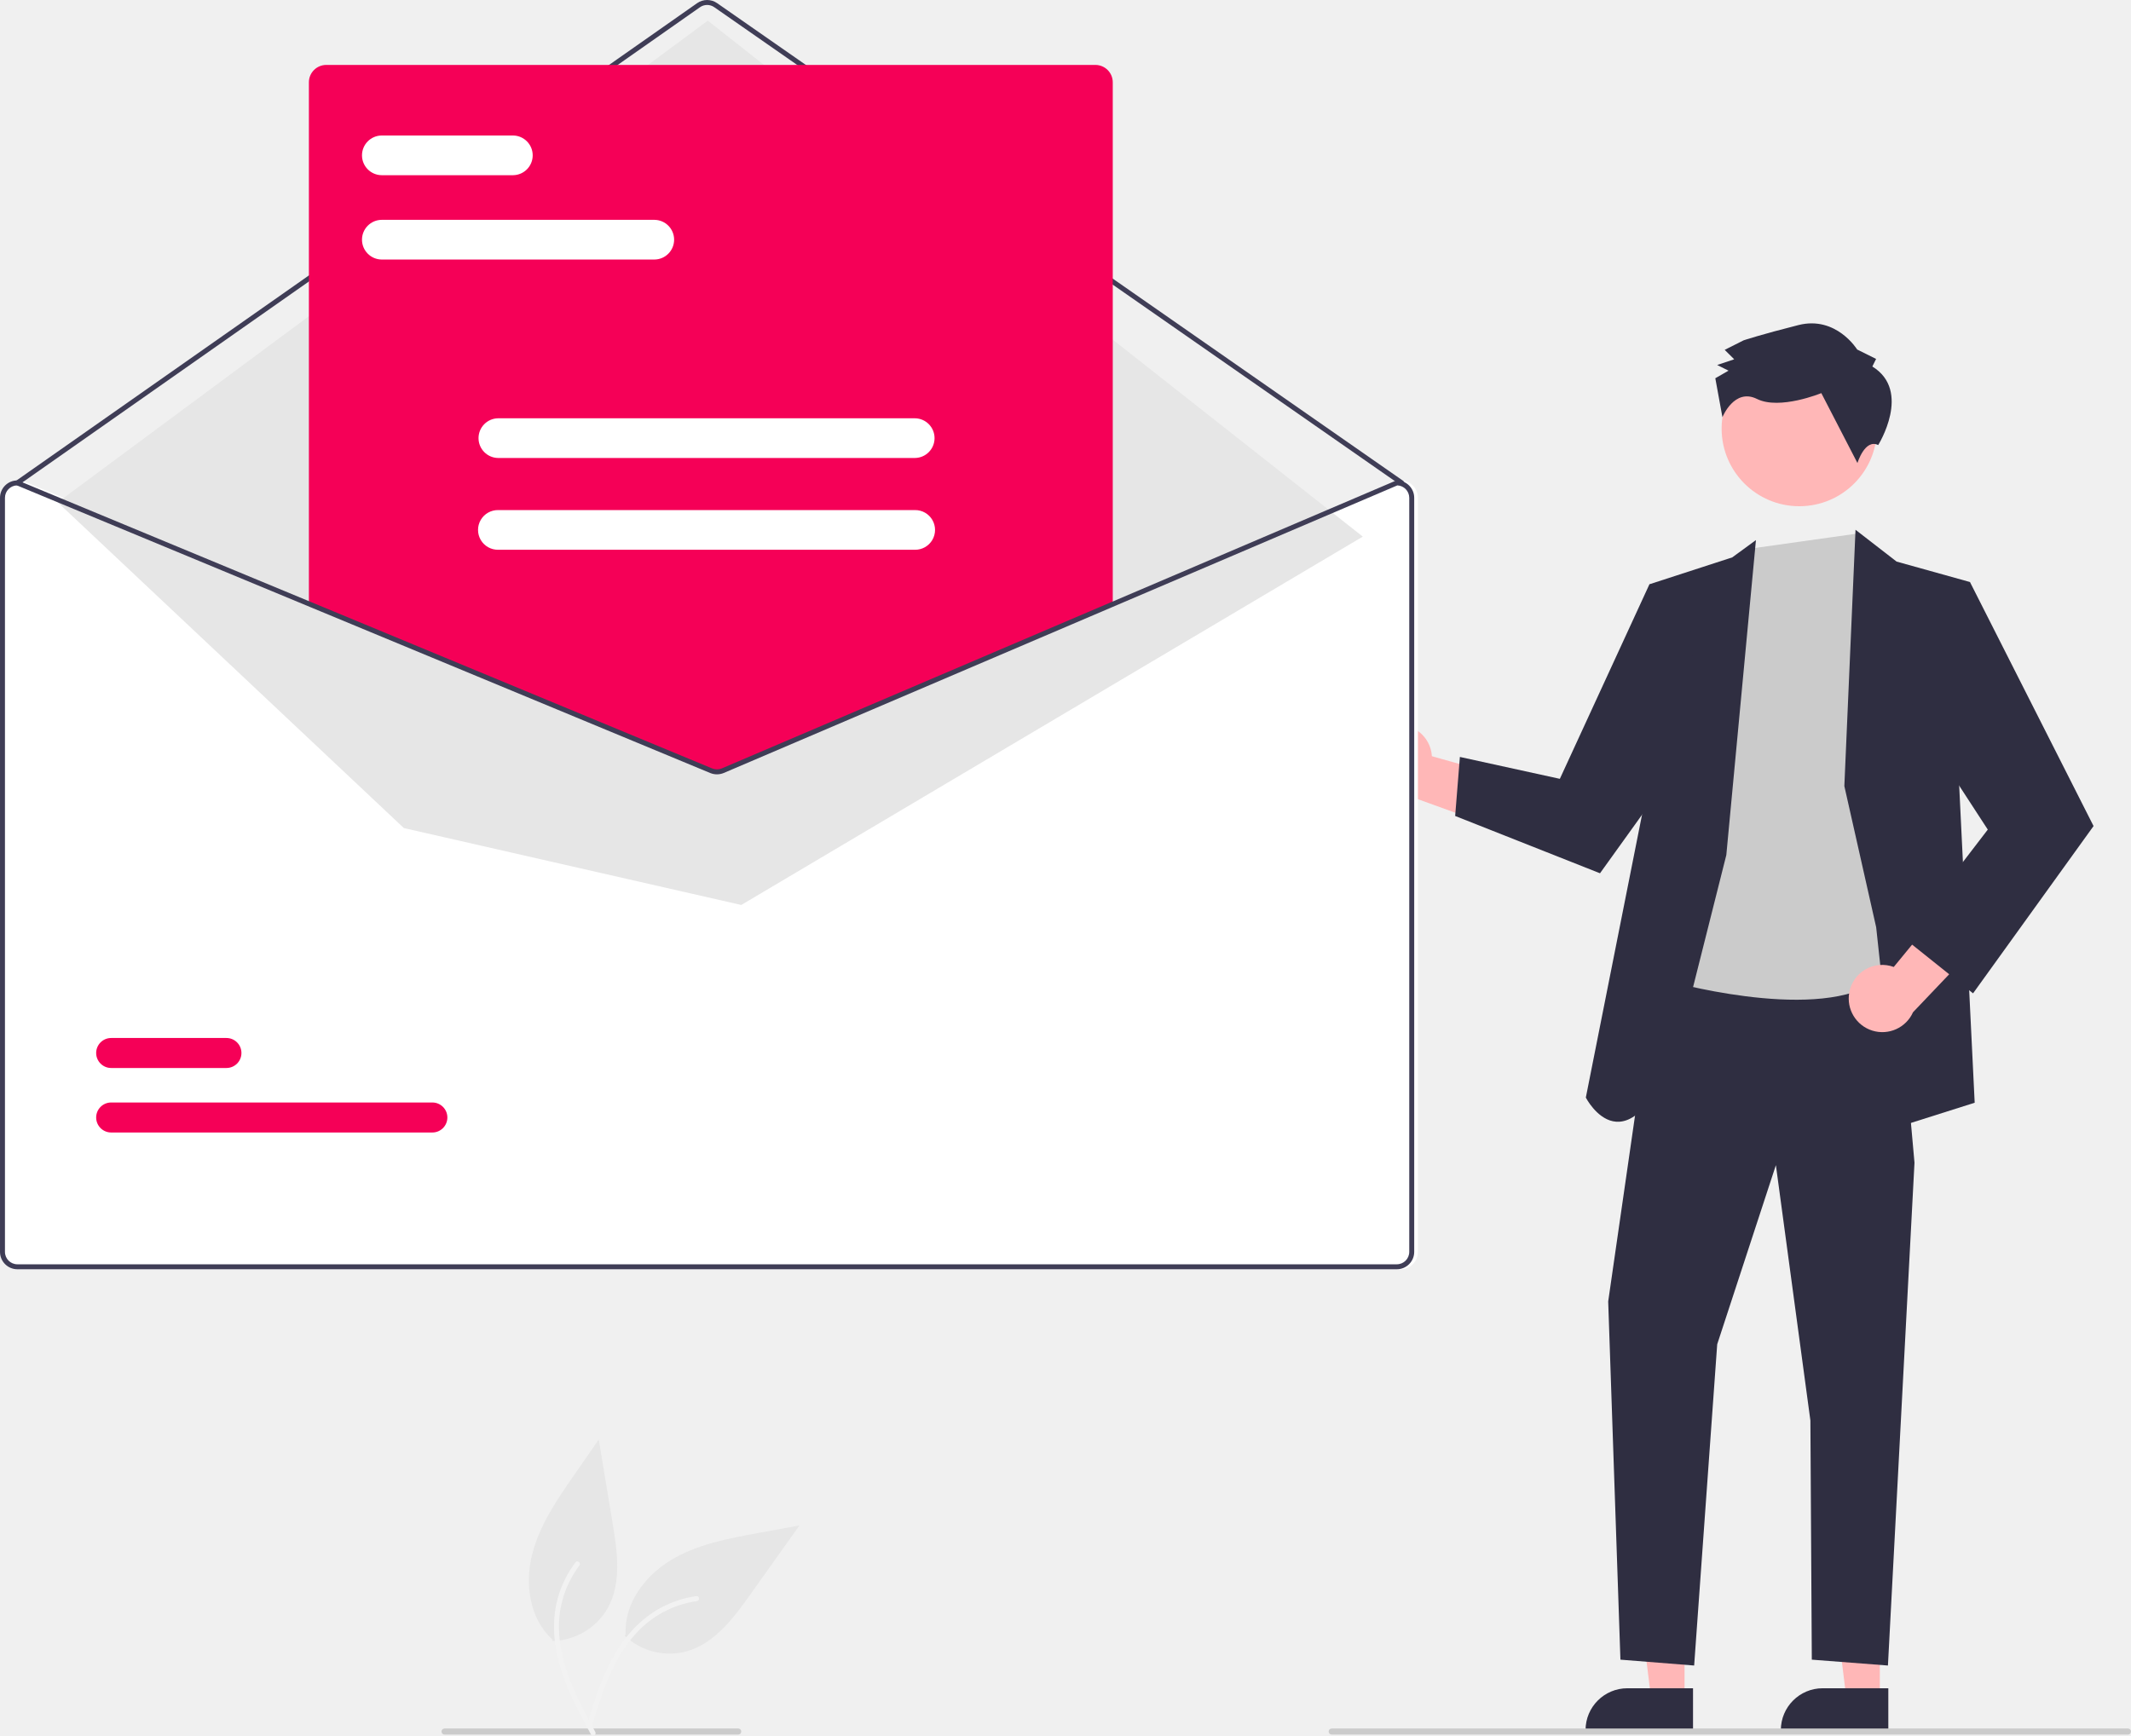
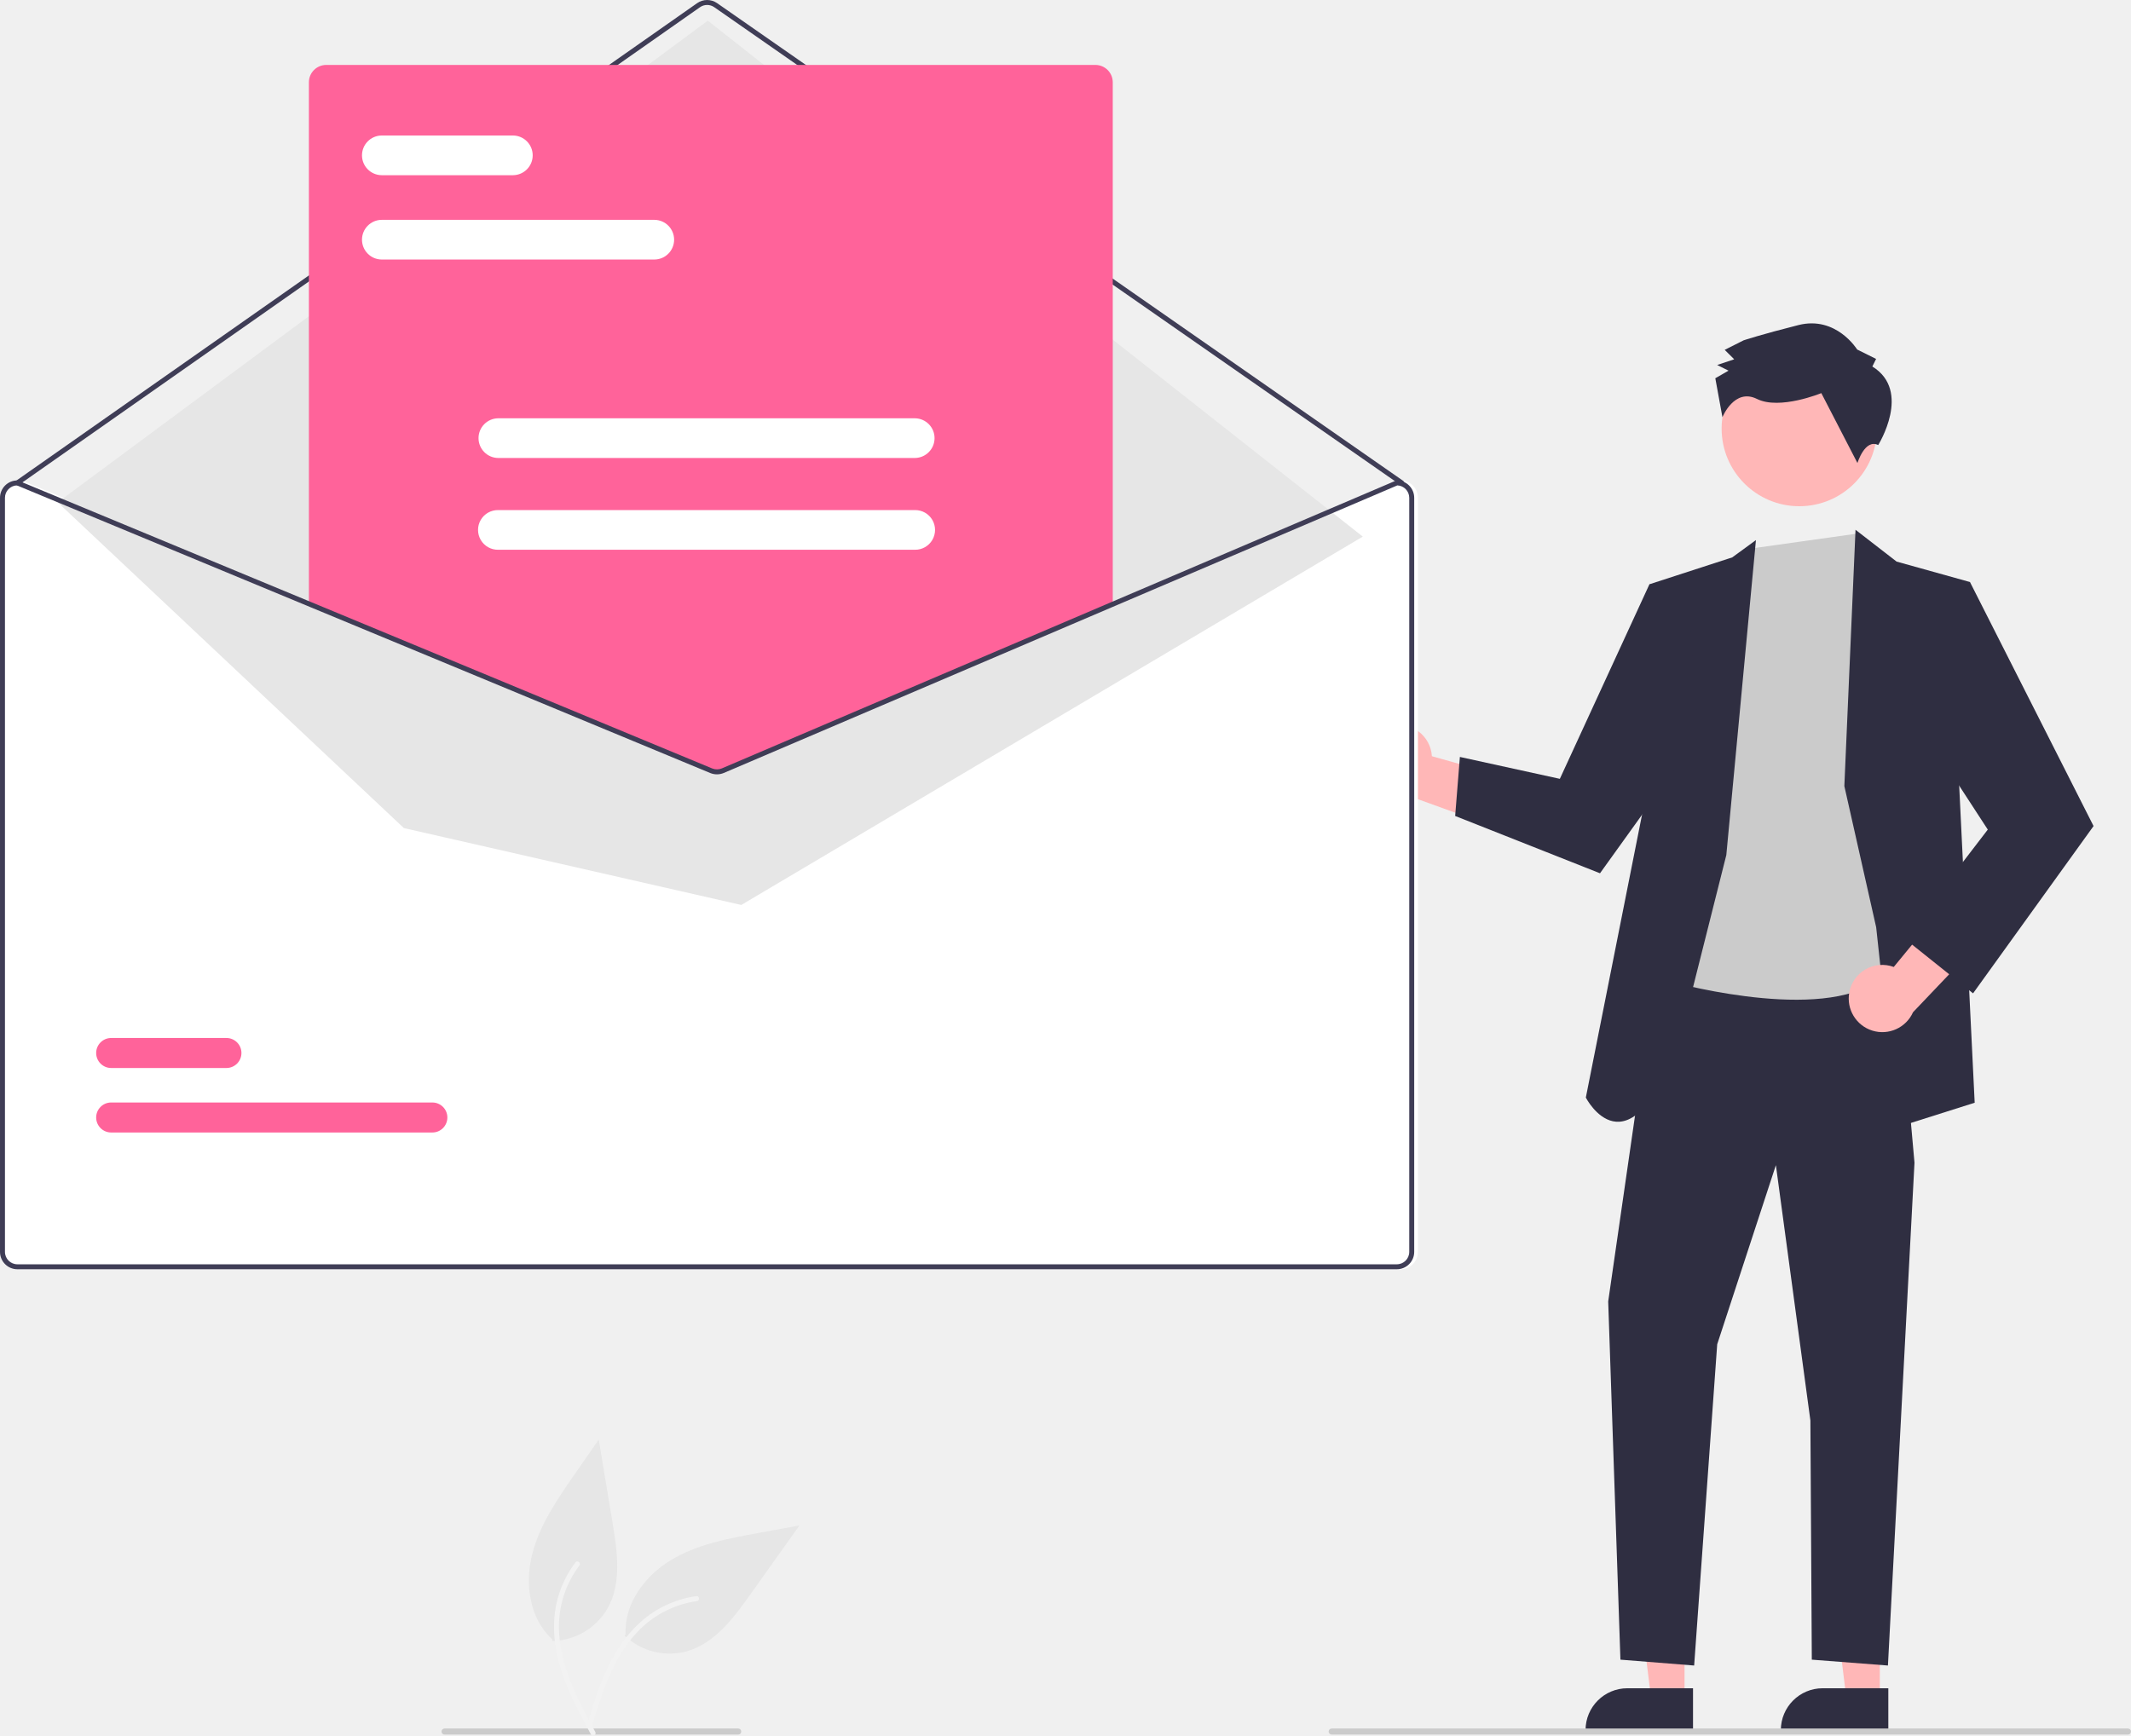
<svg xmlns="http://www.w3.org/2000/svg" id="fd4b094b-ee9e-4f03-aa69-b33fd461c42b" data-name="Layer 1" width="703.817" height="573.37" viewBox="0 0 703.817 573.37">
  <path id="e77d6775-0d6e-4379-8bfc-a6b010ad5ee5" data-name="Path 461" d="M454.389,703.636a21.574,21.574,0,0,0,20.509,5.179c9.164-2.601,15.383-10.869,20.903-18.633l16.334-22.959-13.765,2.524c-9.899,1.815-20.044,3.72-28.665,8.914s-15.526,14.466-14.98,24.515" transform="translate(-248.0914 -163.3148)" fill="#e6e6e6" />
  <path id="a925376f-81ed-452b-bc21-27b5ed1cb659" data-name="Path 462" d="M441.594,734.564c2.414-8.231,4.842-16.575,9.104-24.077,3.785-6.662,8.958-12.507,15.781-16.142a35.246,35.246,0,0,1,11.605-3.775c1.058-.149,1.231,1.498.177,1.647a33.507,33.507,0,0,0-18.638,9.166c-5.637,5.515-9.334,12.626-12.068,19.944-1.655,4.425-2.991,8.958-4.32,13.49a.854.854,0,0,1-.946.693.833.833,0,0,1-.693-.946Z" transform="translate(-248.0914 -163.3148)" fill="#f2f2f2" />
  <path d="M707.405,403.053a11.039,11.039,0,0,1,13.605,10.07l37.764,10.616-15.409,13.346-33.499-12.127a11.099,11.099,0,0,1-2.461-21.905Z" transform="translate(-248.0914 -163.3148)" fill="#ffb7b7" />
  <polygon points="556.357 561.294 545.349 561.293 540.112 518.835 556.359 518.836 556.357 561.294" fill="#ffb7b7" />
  <path d="M807.255,735.279l-35.494-.001v-.449A13.816,13.816,0,0,1,785.577,721.014h.001l21.678.001Z" transform="translate(-248.0914 -163.3148)" fill="#2f2e41" />
  <polygon points="620.859 561.294 609.851 561.293 604.614 518.835 620.86 518.836 620.859 561.294" fill="#ffb7b7" />
  <path d="M871.757,735.279l-35.494-.001v-.449a13.816,13.816,0,0,1,13.815-13.815h.001l21.678.001Z" transform="translate(-248.0914 -163.3148)" fill="#2f2e41" />
  <polygon points="547.363 317.603 531.148 429.917 535.188 548.251 559.537 550.19 567.151 444.067 586.533 384.893 597.928 469.245 598.396 548.251 623.539 550.19 632.308 384.09 625.858 311.854 547.363 317.603" fill="#2f2e41" />
  <circle cx="594.261" cy="141.578" r="25.651" fill="#ffb7b7" />
  <path d="M826.542,344.496,798.223,487.162s47.678,13.684,68.565,1.051,11.527-51.631,11.527-51.631l-3.825-66.358-7.069-16.781-5.998-13.852Z" transform="translate(-248.0914 -163.3148)" fill="#cbcbcb" />
  <path d="M818.253,445.764l9.783-104.037-7.823,5.712L792.858,356.322l-1.872,73.246L771.851,525.888s13.677,26.688,30.627-17.464Z" transform="translate(-248.0914 -163.3148)" fill="#2f2e41" />
  <polygon points="557.931 203.962 544.767 193.007 515.18 257.279 482.164 250.047 480.604 269.546 528.44 288.477 561.038 243.095 557.931 203.962" fill="#2f2e41" />
  <polygon points="609.144 259.677 612.831 175.005 626.399 185.512 650.63 192.266 647.077 259.677 652.19 364.277 626.786 372.323 619.655 306.32 609.144 259.677" fill="#2f2e41" />
  <path d="M858.866,491.152a11.039,11.039,0,0,1,14.688-8.412l24.896-30.315,6.029,19.473L879.913,497.7a11.099,11.099,0,0,1-21.047-6.548Z" transform="translate(-248.0914 -163.3148)" fill="#ffb7b7" />
  <polygon points="634.407 201.665 650.63 192.266 691.451 272.878 651.652 328.143 628.952 309.993 656.516 274.048 631.394 235.44 634.407 201.665" fill="#2f2e41" />
  <path d="M866.478,284.385l1.244-2.503-6.257-3.109s-6.903-11.232-19.394-8.075-18.111,5.045-18.111,5.045l-6.242,3.141,3.133,3.117-5.62,1.889,3.754,1.865-4.368,2.511,2.352,12.871s3.906-9.762,11.415-6.032,21.243-1.929,21.243-1.929l11.932,23.093s2.462-8.095,6.851-5.937C868.41,310.334,879.623,292.477,866.478,284.385Z" transform="translate(-248.0914 -163.3148)" fill="#2f2e41" />
  <path d="M710.664,322.019h-.164l-94.071,40.169-128.709,54.96a4.151,4.151,0,0,1-3.18.016L351.75,362.073l-96.382-39.989-.147-.066h-.164a5.742,5.742,0,0,0-5.736,5.736V576.864a5.742,5.742,0,0,0,5.736,5.736H710.664a5.742,5.742,0,0,0,5.736-5.736V327.755A5.742,5.742,0,0,0,710.664,322.019Z" transform="translate(-248.0914 -163.3148)" fill="#fff" />
  <path d="M711.073,323.658a.817.817,0,0,1-.468-.147L483.982,165.685a4.11,4.11,0,0,0-4.694.008L254.298,323.51a.82.82,0,0,1-.941-1.342L478.347,164.351a5.754,5.754,0,0,1,6.572-.011L711.542,322.166a.82.82,0,0,1-.469,1.492Z" transform="translate(-248.0914 -163.3148)" fill="#3f3d56" />
  <polygon points="19.063 165.938 233.765 6.817 450.097 177.26 244.827 298.946 133.384 273.544 19.063 165.938" fill="#e6e6e6" />
-   <path d="M390.883,537.422H284.815a4.955,4.955,0,1,1-.015-9.911H390.883a4.955,4.955,0,1,1,.015,9.911Z" transform="translate(-248.0914 -163.3148)" fill="#f50057" />
-   <path d="M322.869,516.116H284.815a4.955,4.955,0,1,1-.015-9.911h38.07a4.955,4.955,0,0,1,.015,9.911h-.015Z" transform="translate(-248.0914 -163.3148)" fill="#f50057" />
-   <path d="M484.876,417.881a6.199,6.199,0,0,1-2.351-.461L350.111,362.478V190.499a5.743,5.743,0,0,1,5.736-5.736H609.873a5.743,5.743,0,0,1,5.736,5.736V362.598l-.249.106-128.062,54.689A6.241,6.241,0,0,1,484.876,417.881Z" transform="translate(-248.0914 -163.3148)" fill="#f50057" />
+   <path d="M390.883,537.422H284.815a4.955,4.955,0,1,1-.015-9.911H390.883a4.955,4.955,0,1,1,.015,9.911Z" transform="translate(-248.0914 -163.3148)" fill="#ff639a" />
+   <path d="M322.869,516.116H284.815a4.955,4.955,0,1,1-.015-9.911h38.07a4.955,4.955,0,0,1,.015,9.911h-.015Z" transform="translate(-248.0914 -163.3148)" fill="#ff639a" />
+   <path d="M484.876,417.881a6.199,6.199,0,0,1-2.351-.461L350.111,362.478V190.499a5.743,5.743,0,0,1,5.736-5.736H609.873a5.743,5.743,0,0,1,5.736,5.736V362.598l-.249.106-128.062,54.689A6.241,6.241,0,0,1,484.876,417.881Z" transform="translate(-248.0914 -163.3148)" fill="#ff639a" />
  <path d="M709.435,322.019h-.164l-94.071,40.169-128.709,54.96a4.151,4.151,0,0,1-3.18.016l-132.79-55.091-96.382-39.989-.147-.066h-.164a5.742,5.742,0,0,0-5.736,5.736V576.864a5.742,5.742,0,0,0,5.736,5.736H709.435a5.742,5.742,0,0,0,5.736-5.736V327.755A5.742,5.742,0,0,0,709.435,322.019Zm4.097,254.845a4.099,4.099,0,0,1-4.097,4.097H253.827a4.099,4.099,0,0,1-4.097-4.097V327.755a4.106,4.106,0,0,1,3.942-4.097l96.849,40.185,132.159,54.837a5.835,5.835,0,0,0,4.458-.025l128.061-54.689L709.599,323.658a4.11,4.11,0,0,1,3.933,4.097Z" transform="translate(-248.0914 -163.3148)" fill="#3f3d56" />
  <path d="M464.262,249.049H374.123a6.556,6.556,0,0,1,0-13.111h90.138a6.556,6.556,0,0,1,0,13.111Z" transform="translate(-248.0914 -163.3148)" fill="#fff" />
  <path d="M417.554,221.188H374.123a6.556,6.556,0,0,1,0-13.111h43.43a6.556,6.556,0,0,1,0,13.111Z" transform="translate(-248.0914 -163.3148)" fill="#fff" />
  <path d="M550.277,314.604H412.611a6.556,6.556,0,0,1,0-13.111H550.277a6.556,6.556,0,0,1,0,13.111Z" transform="translate(-248.0914 -163.3148)" fill="#fff" />
  <path d="M550.277,344.924H412.611a6.556,6.556,0,1,1,0-13.111H550.277a6.556,6.556,0,1,1,0,13.111Z" transform="translate(-248.0914 -163.3148)" fill="#fff" />
  <path d="M950.909,736.315h-263a1,1,0,0,1,0-2h263a1,1,0,0,1,0,2Z" transform="translate(-248.0914 -163.3148)" fill="#cbcbcb" />
  <path d="M491.909,736.315h-97a1,1,0,1,1,0-2h97a1,1,0,0,1,0,2Z" transform="translate(-248.0914 -163.3148)" fill="#cbcbcb" />
  <path id="e8398aff-523f-434a-af20-c024070a1d12" data-name="Path 461" d="M430.575,705.397a21.574,21.574,0,0,0,18.194-10.791c4.663-8.307,3.243-18.555,1.682-27.952l-4.609-27.797-7.98,11.497c-5.739,8.267-11.588,16.772-14.038,26.534s-.807,21.205,6.666,27.946" transform="translate(-248.0914 -163.3148)" fill="#e6e6e6" />
  <path id="e2bc4c04-3c78-4f76-9d7c-3717db50fbca" data-name="Path 462" d="M443.313,736.348c-4.093-7.539-8.255-15.167-10.523-23.491-2.014-7.393-2.469-15.185-.193-22.574a35.246,35.246,0,0,1,5.566-10.86c.645-.852,1.929.194,1.288,1.043a33.507,33.507,0,0,0-6.752,19.642c-.108,7.885,2.285,15.534,5.507,22.651,1.947,4.305,4.196,8.46,6.45,12.611a.854.854,0,0,1-.182,1.158.833.833,0,0,1-1.158-.182Z" transform="translate(-248.0914 -163.3148)" fill="#f2f2f2" />
</svg>
